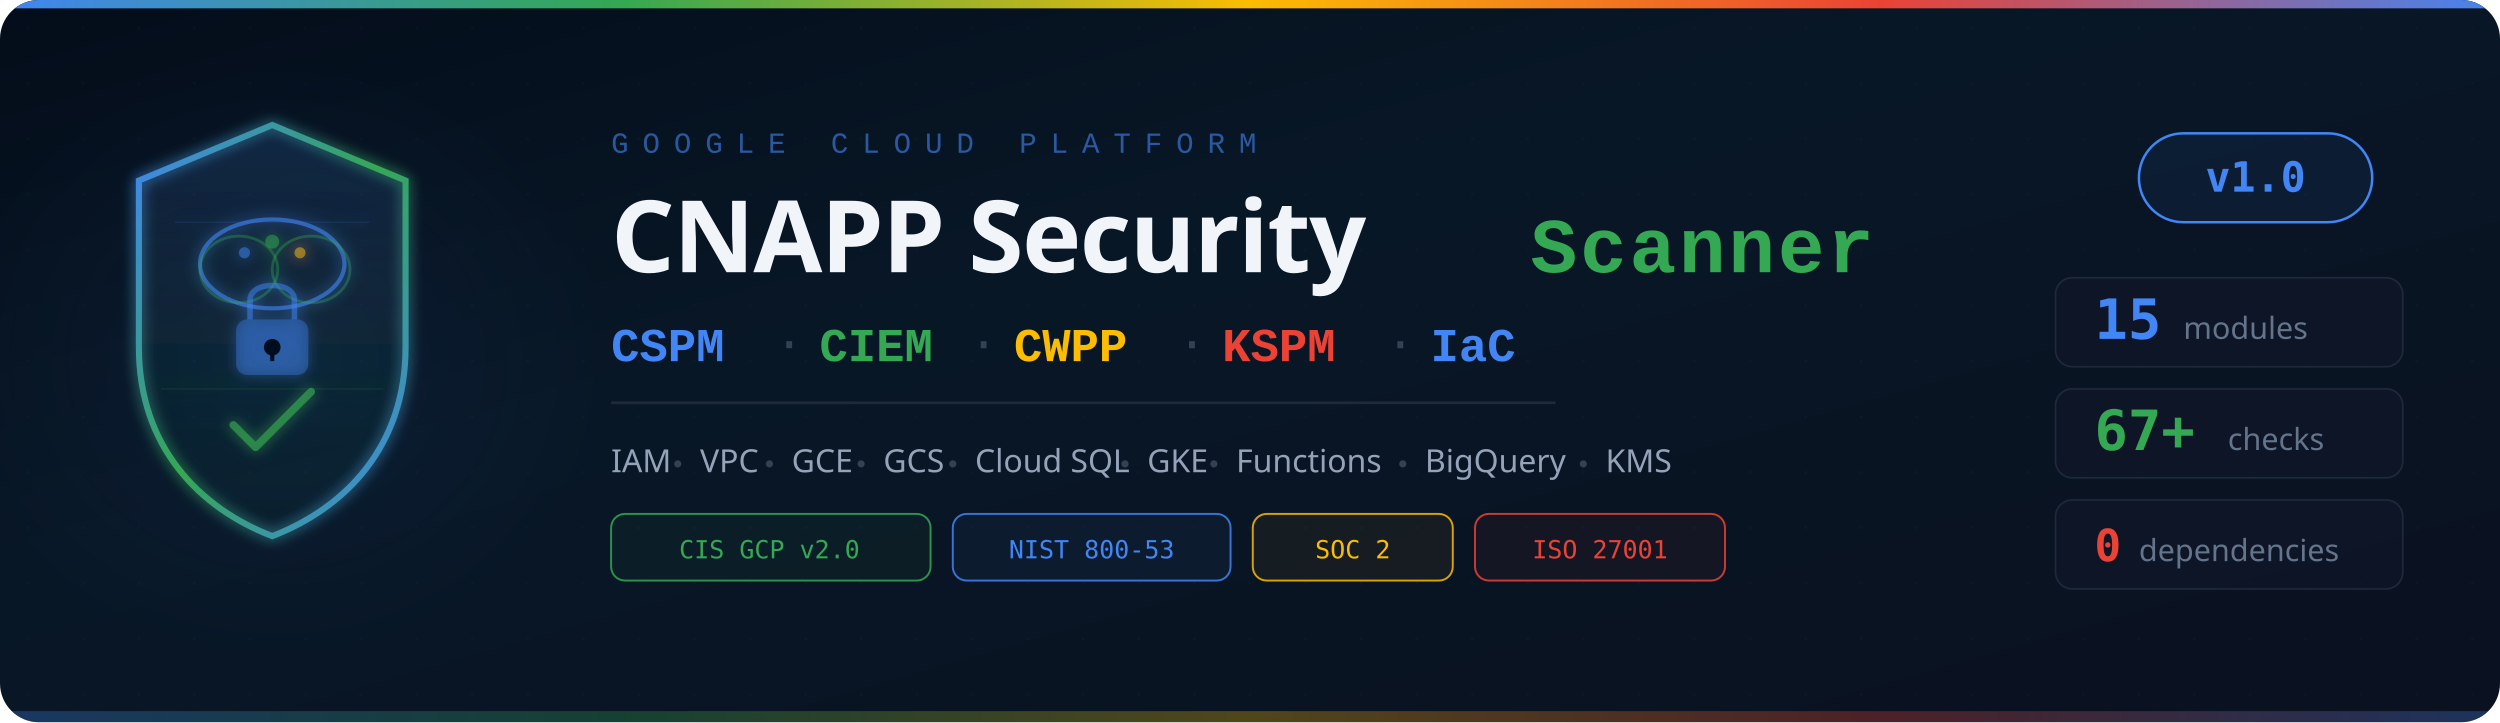
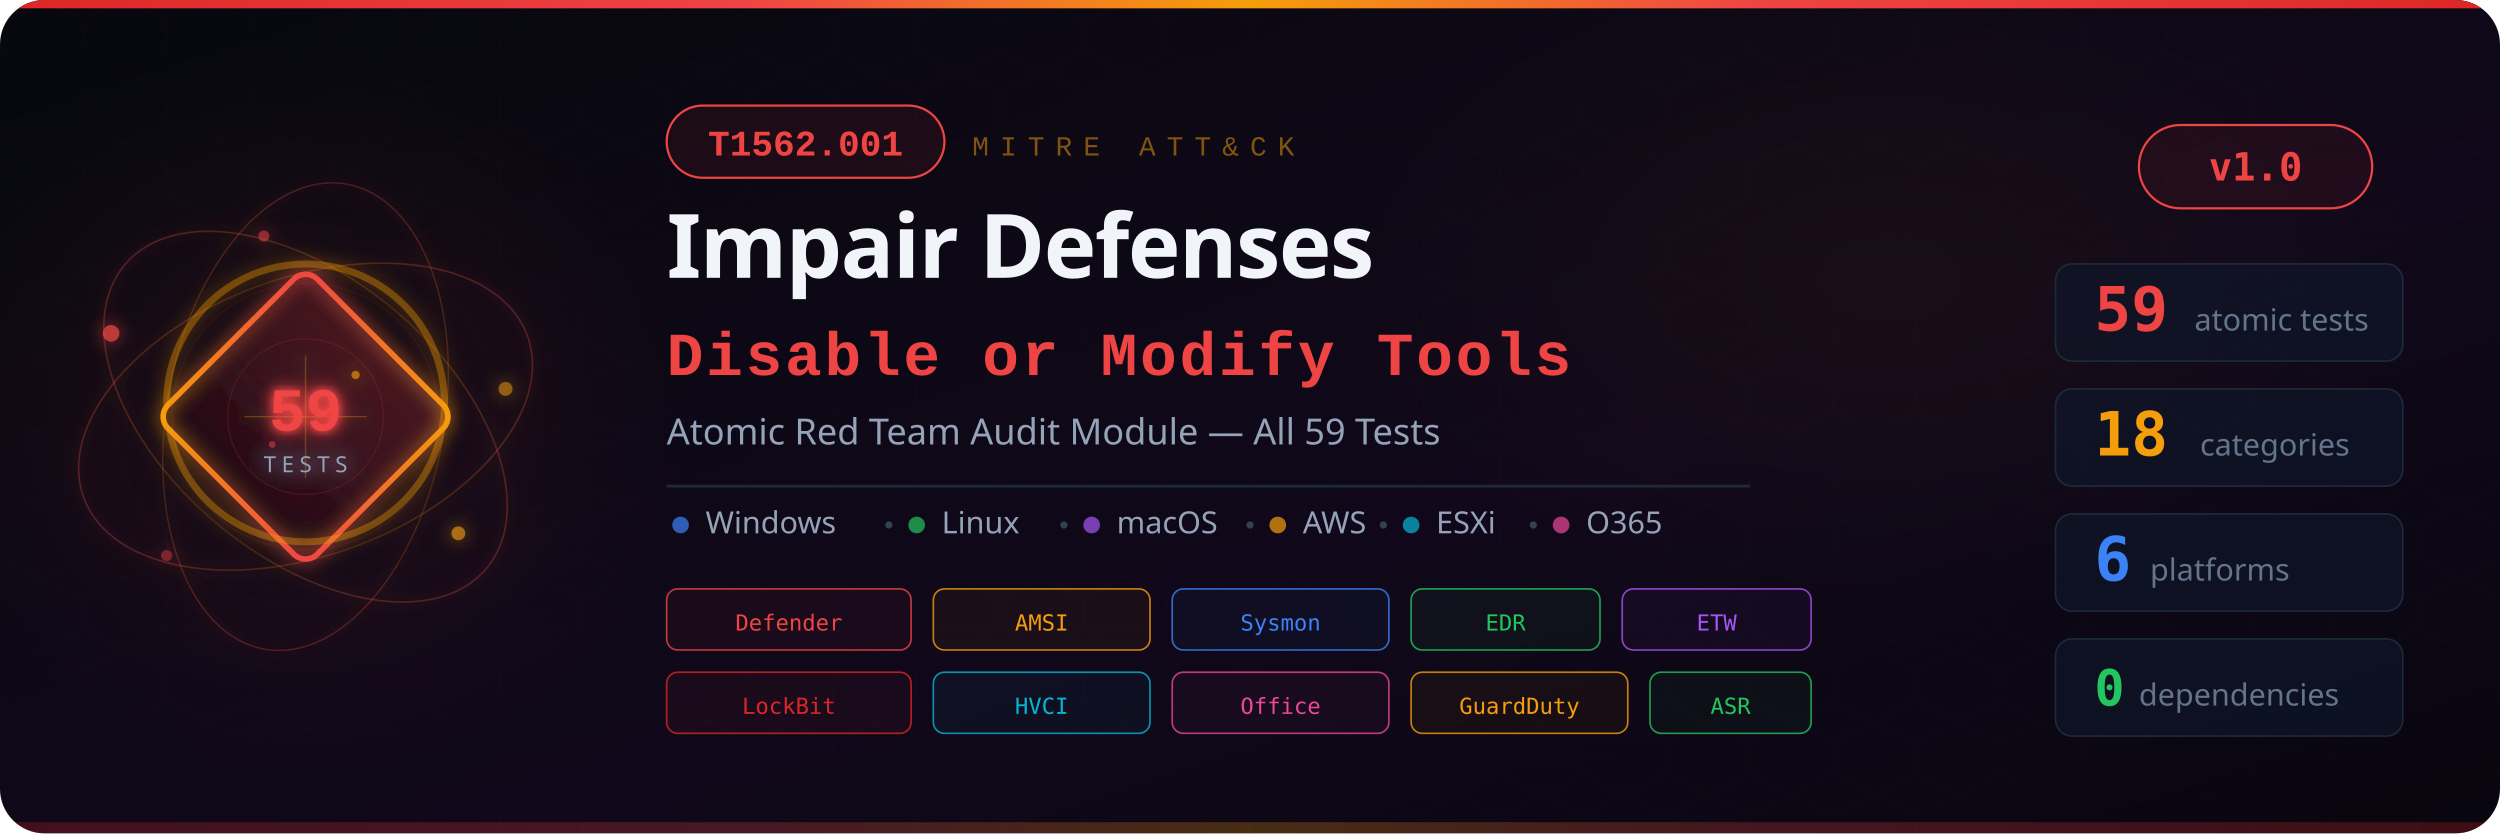
- <svg xmlns="http://www.w3.org/2000/svg" viewBox="0 0 900 260">
+ <svg xmlns="http://www.w3.org/2000/svg" viewBox="0 0 900 300">
  <defs>
    <linearGradient id="bg" x1="0%" y1="0%" x2="100%" y2="100%">
-       <stop offset="0%" style="stop-color:#040d1a" />
-       <stop offset="40%" style="stop-color:#081726" />
-       <stop offset="100%" style="stop-color:#0a1120" />
+       <stop offset="0%" style="stop-color:#06080e" />
+       <stop offset="30%" style="stop-color:#0c0814" />
+       <stop offset="60%" style="stop-color:#10081a" />
+       <stop offset="100%" style="stop-color:#08060f" />
    </linearGradient>
-     <linearGradient id="topBar" x1="0%" y1="0%" x2="100%" y2="0%">
-       <stop offset="0%" style="stop-color:#4285f4" />
-       <stop offset="25%" style="stop-color:#34a853" />
-       <stop offset="50%" style="stop-color:#fbbc04" />
-       <stop offset="75%" style="stop-color:#ea4335" />
-       <stop offset="100%" style="stop-color:#4285f4" />
+     <linearGradient id="threatBar" x1="0%" y1="0%" x2="100%" y2="0%">
+       <stop offset="0%" style="stop-color:#dc2626" />
+       <stop offset="30%" style="stop-color:#ef4444" />
+       <stop offset="50%" style="stop-color:#f59e0b" />
+       <stop offset="70%" style="stop-color:#ef4444" />
+       <stop offset="100%" style="stop-color:#dc2626" />
    </linearGradient>
-     <linearGradient id="shieldStroke" x1="0%" y1="0%" x2="100%" y2="100%">
-       <stop offset="0%" style="stop-color:#4285f4" />
-       <stop offset="50%" style="stop-color:#34a853" />
-       <stop offset="100%" style="stop-color:#4285f4" />
+     <linearGradient id="diamondFill" x1="50%" y1="0%" x2="50%" y2="100%">
+       <stop offset="0%" style="stop-color:#ef4444;stop-opacity:0.12" />
+       <stop offset="100%" style="stop-color:#dc2626;stop-opacity:0.02" />
    </linearGradient>
-     <linearGradient id="shieldFill" x1="50%" y1="0%" x2="50%" y2="100%">
-       <stop offset="0%" style="stop-color:#4285f4;stop-opacity:0.08" />
-       <stop offset="100%" style="stop-color:#34a853;stop-opacity:0.01" />
+     <linearGradient id="diamondStroke" x1="0%" y1="0%" x2="100%" y2="100%">
+       <stop offset="0%" style="stop-color:#ef4444" />
+       <stop offset="50%" style="stop-color:#f59e0b" />
+       <stop offset="100%" style="stop-color:#ef4444" />
    </linearGradient>
-     <radialGradient id="glow" cx="50%" cy="50%" r="50%">
-       <stop offset="0%" style="stop-color:#4285f4;stop-opacity:0.07" />
-       <stop offset="100%" style="stop-color:#4285f4;stop-opacity:0" />
+     <linearGradient id="orbitGrad" x1="0%" y1="0%" x2="100%" y2="0%">
+       <stop offset="0%" style="stop-color:#ef4444;stop-opacity:0.3" />
+       <stop offset="50%" style="stop-color:#f59e0b;stop-opacity:0.15" />
+       <stop offset="100%" style="stop-color:#ef4444;stop-opacity:0.3" />
+     </linearGradient>
+     <pattern id="hexgrid" x="0" y="0" width="30" height="26" patternUnits="userSpaceOnUse">
+       <path d="M15 0 L30 7.5 L30 18.5 L15 26 L0 18.5 L0 7.5 Z" fill="none" stroke="#ef4444" stroke-width="0.15" opacity="0.04" />
+     </pattern>
+     <pattern id="scanlines" x="0" y="0" width="4" height="4" patternUnits="userSpaceOnUse">
+       <line x1="0" y1="3" x2="4" y2="3" stroke="#ef4444" stroke-width="0.1" opacity="0.025" />
+     </pattern>
+     <radialGradient id="glowCenter" cx="50%" cy="50%" r="50%">
+       <stop offset="0%" style="stop-color:#ef4444;stop-opacity:0.08" />
+       <stop offset="100%" style="stop-color:#ef4444;stop-opacity:0" />
    </radialGradient>
-     <pattern id="dots" x="0" y="0" width="20" height="20" patternUnits="userSpaceOnUse">
-       <circle cx="10" cy="10" r="0.5" fill="#4285f4" opacity="0.04" />
-     </pattern>
+     <radialGradient id="glowAmber" cx="50%" cy="50%" r="50%">
+       <stop offset="0%" style="stop-color:#f59e0b;stop-opacity:0.04" />
+       <stop offset="100%" style="stop-color:#f59e0b;stop-opacity:0" />
+     </radialGradient>
    <filter id="softGlow">
-       <feGaussianBlur stdDeviation="2.5" result="b" />
+       <feGaussianBlur stdDeviation="3" result="b" />
+       <feMerge>
+         <feMergeNode in="b" />
+         <feMergeNode in="SourceGraphic" />
+       </feMerge>
+     </filter>
+     <filter id="sharpGlow">
+       <feGaussianBlur stdDeviation="1.5" result="b" />
      <feMerge>
        <feMergeNode in="b" />
        <feMergeNode in="SourceGraphic" />
      </feMerge>
    </filter>
    <clipPath id="clip">
-       <rect width="900" height="260" rx="14" />
+       <rect width="900" height="300" rx="16" />
    </clipPath>
  </defs>
-   <rect width="900" height="260" rx="14" fill="url(#bg)" />
-   <rect width="900" height="260" rx="14" fill="url(#dots)" />
-   <rect width="900" height="3" rx="1.5" fill="url(#topBar)" clip-path="url(#clip)" />
-   <ellipse cx="100" cy="130" rx="120" ry="110" fill="url(#glow)" />
-   <g transform="translate(38, 35)" filter="url(#softGlow)">
-     <path d="M60 10 L108 30 L108 90 C108 126 86 148 60 158 C34 148 12 126 12 90 L12 30 Z" fill="url(#shieldFill)" stroke="url(#shieldStroke)" stroke-width="2.2" />
-     <g transform="translate(28, 32)">
-       <ellipse cx="32" cy="28" rx="26" ry="16" fill="none" stroke="#4285f4" stroke-width="1.5" opacity="0.6" />
-       <ellipse cx="20" cy="30" rx="14" ry="12" fill="none" stroke="#34a853" stroke-width="1" opacity="0.35" />
-       <ellipse cx="46" cy="30" rx="14" ry="12" fill="none" stroke="#34a853" stroke-width="1" opacity="0.35" />
-       <circle cx="22" cy="24" r="2" fill="#4285f4" opacity="0.5" />
-       <circle cx="32" cy="20" r="2.5" fill="#34a853" opacity="0.5" />
-       <circle cx="42" cy="24" r="2" fill="#fbbc04" opacity="0.5" />
-     </g>
-     <rect x="47" y="80" width="26" height="20" rx="4" fill="#4285f4" opacity="0.35" />
-     <path d="M52 80 V73 C52 66 68 66 68 73 V80" fill="none" stroke="#4285f4" stroke-width="2" opacity="0.5" />
-     <circle cx="60" cy="90" r="3" fill="#040d1a" />
-     <line x1="60" y1="90" x2="60" y2="95" stroke="#040d1a" stroke-width="1.5" />
-     <path d="M46 118 L54 126 L74 106" fill="none" stroke="#34a853" stroke-width="2.8" stroke-linecap="round" stroke-linejoin="round" opacity="0.65" />
-     <line x1="25" y1="45" x2="95" y2="45" stroke="#4285f4" stroke-width="0.4" opacity="0.15" />
-     <line x1="20" y1="105" x2="100" y2="105" stroke="#34a853" stroke-width="0.4" opacity="0.15" />
+   <rect width="900" height="300" rx="16" fill="url(#bg)" />
+   <rect width="900" height="300" rx="16" fill="url(#hexgrid)" clip-path="url(#clip)" />
+   <rect width="900" height="300" rx="16" fill="url(#scanlines)" clip-path="url(#clip)" />
+   <rect width="900" height="3" rx="1.5" fill="url(#threatBar)" clip-path="url(#clip)" />
+   <ellipse cx="110" cy="150" rx="140" ry="130" fill="url(#glowCenter)" />
+   <ellipse cx="680" cy="100" rx="200" ry="120" fill="url(#glowAmber)" />
+   <g transform="translate(110, 150)" filter="url(#softGlow)">
+     <ellipse cx="0" cy="0" rx="85" ry="50" fill="none" stroke="url(#orbitGrad)" stroke-width="0.6" transform="rotate(-20)" />
+     <ellipse cx="0" cy="0" rx="85" ry="50" fill="none" stroke="url(#orbitGrad)" stroke-width="0.6" transform="rotate(40)" />
+     <ellipse cx="0" cy="0" rx="85" ry="50" fill="none" stroke="url(#orbitGrad)" stroke-width="0.5" transform="rotate(100)" />
+     <circle cx="0" cy="0" r="28" fill="none" stroke="#ef4444" stroke-width="0.4" opacity="0.15" />
+     <circle cx="0" cy="0" r="48" fill="none" stroke="#ef4444" stroke-width="0.3" opacity="0.10" />
+     <circle cx="0" cy="0" r="68" fill="none" stroke="#ef4444" stroke-width="0.2" opacity="0.06" />
+     <rect x="-38" y="-38" width="76" height="76" rx="6" fill="url(#diamondFill)" stroke="url(#diamondStroke)" stroke-width="2" transform="rotate(45)" />
+     <line x1="-22" y1="0" x2="22" y2="0" stroke="#f59e0b" stroke-width="0.5" opacity="0.3" />
+     <line x1="0" y1="-22" x2="0" y2="22" stroke="#f59e0b" stroke-width="0.5" opacity="0.3" />
+     <text x="0" y="5" font-family="'Courier New', monospace" font-size="22" fill="#ef4444" text-anchor="middle" font-weight="700" filter="url(#sharpGlow)">59</text>
+     <text x="0" y="20" font-family="'Segoe UI', sans-serif" font-size="8" fill="#94a3b8" text-anchor="middle" letter-spacing="2">TESTS</text>
+     <circle cx="-70" cy="-30" r="3" fill="#ef4444" opacity="0.7" />
+     <circle cx="55" cy="42" r="2.5" fill="#f59e0b" opacity="0.6" />
+     <circle cx="-15" cy="-65" r="2" fill="#ef4444" opacity="0.5" />
+     <circle cx="72" cy="-10" r="2.5" fill="#f59e0b" opacity="0.5" />
+     <circle cx="-50" cy="50" r="2" fill="#ef4444" opacity="0.4" />
+     <circle cx="18" cy="-15" r="1.5" fill="#f59e0b" opacity="0.6" />
+     <circle cx="-12" cy="10" r="1.2" fill="#ef4444" opacity="0.5" />
+     <path d="M-50 -5 A50 50 0 1 1 -49 5" fill="none" stroke="#f59e0b" stroke-width="2.5" stroke-linecap="round" opacity="0.35" />
  </g>
-   <text x="220" y="55" font-family="'Courier New', monospace" font-size="10.5" fill="#4285f4" letter-spacing="5" opacity="0.6">GOOGLE CLOUD PLATFORM</text>
-   <text x="220" y="98" font-family="'Segoe UI', 'Helvetica Neue', sans-serif" font-size="36" font-weight="700" fill="#f1f5f9" letter-spacing="-0.5">CNAPP Security</text>
-   <text x="551" y="98" font-family="'Courier New', monospace" font-size="28" font-weight="700" fill="#34a853" letter-spacing="1"> Scanner</text>
-   <text x="220" y="130" font-family="'Courier New', monospace" font-size="17" fill="#4285f4" font-weight="700">CSPM</text>
-   <text x="279" y="130" font-family="monospace" font-size="17" fill="#334155"> · </text>
-   <text x="295" y="130" font-family="'Courier New', monospace" font-size="17" fill="#34a853" font-weight="700">CIEM</text>
-   <text x="349" y="130" font-family="monospace" font-size="17" fill="#334155"> · </text>
-   <text x="365" y="130" font-family="'Courier New', monospace" font-size="17" fill="#fbbc04" font-weight="700">CWPP</text>
-   <text x="424" y="130" font-family="monospace" font-size="17" fill="#334155"> · </text>
-   <text x="440" y="130" font-family="'Courier New', monospace" font-size="17" fill="#ea4335" font-weight="700">KSPM</text>
-   <text x="499" y="130" font-family="monospace" font-size="17" fill="#334155"> · </text>
-   <text x="515" y="130" font-family="'Courier New', monospace" font-size="17" fill="#4285f4" font-weight="700">IaC</text>
-   <line x1="220" y1="145" x2="560" y2="145" stroke="#1e293b" stroke-width="1" />
-   <g transform="translate(220, 160)">
-     <text x="0" y="10" font-family="'Segoe UI', sans-serif" font-size="11.5" fill="#94a3b8">IAM</text>
-     <circle cx="24" cy="7" r="1.3" fill="#334155" />
-     <text x="32" y="10" font-family="'Segoe UI', sans-serif" font-size="11.5" fill="#94a3b8">VPC</text>
-     <circle cx="57" cy="7" r="1.3" fill="#334155" />
-     <text x="65" y="10" font-family="'Segoe UI', sans-serif" font-size="11.5" fill="#94a3b8">GCE</text>
-     <circle cx="90" cy="7" r="1.3" fill="#334155" />
-     <text x="98" y="10" font-family="'Segoe UI', sans-serif" font-size="11.5" fill="#94a3b8">GCS</text>
-     <circle cx="123" cy="7" r="1.3" fill="#334155" />
-     <text x="131" y="10" font-family="'Segoe UI', sans-serif" font-size="11.5" fill="#94a3b8">Cloud SQL</text>
-     <circle cx="185" cy="7" r="1.3" fill="#334155" />
-     <text x="193" y="10" font-family="'Segoe UI', sans-serif" font-size="11.5" fill="#94a3b8">GKE</text>
-     <circle cx="217" cy="7" r="1.3" fill="#334155" />
-     <text x="225" y="10" font-family="'Segoe UI', sans-serif" font-size="11.5" fill="#94a3b8">Functions</text>
-     <circle cx="285" cy="7" r="1.3" fill="#334155" />
-     <text x="293" y="10" font-family="'Segoe UI', sans-serif" font-size="11.5" fill="#94a3b8">BigQuery</text>
-     <circle cx="350" cy="7" r="1.3" fill="#334155" />
-     <text x="358" y="10" font-family="'Segoe UI', sans-serif" font-size="11.5" fill="#94a3b8">KMS</text>
+   <g transform="translate(240, 38)">
+     <rect x="0" y="0" width="100" height="26" rx="13" fill="rgba(239,68,68,0.08)" stroke="#ef4444" stroke-width="0.8" />
+     <text x="50" y="18" font-family="'Courier New', monospace" font-size="13" fill="#ef4444" text-anchor="middle" font-weight="700">T1562.001</text>
  </g>
-   <g transform="translate(220, 185)">
-     <rect x="0" y="0" width="115" height="24" rx="5" fill="rgba(52,168,83,0.06)" stroke="#34a853" stroke-width="0.7" opacity="0.85" />
-     <text x="57" y="16" font-family="monospace" font-size="9" fill="#34a853" text-anchor="middle">CIS GCP v2.0</text>
-     <rect x="123" y="0" width="100" height="24" rx="5" fill="rgba(66,133,244,0.06)" stroke="#4285f4" stroke-width="0.7" opacity="0.85" />
-     <text x="173" y="16" font-family="monospace" font-size="9" fill="#4285f4" text-anchor="middle">NIST 800-53</text>
-     <rect x="231" y="0" width="72" height="24" rx="5" fill="rgba(251,188,4,0.06)" stroke="#fbbc04" stroke-width="0.7" opacity="0.85" />
-     <text x="267" y="16" font-family="monospace" font-size="9" fill="#fbbc04" text-anchor="middle">SOC 2</text>
-     <rect x="311" y="0" width="90" height="24" rx="5" fill="rgba(234,67,53,0.06)" stroke="#ea4335" stroke-width="0.7" opacity="0.85" />
-     <text x="356" y="16" font-family="monospace" font-size="9" fill="#ea4335" text-anchor="middle">ISO 27001</text>
+   <text x="350" y="56" font-family="'Courier New', monospace" font-size="10" fill="#f59e0b" letter-spacing="4" opacity="0.5">MITRE ATT&amp;CK</text>
+   <text x="240" y="100" font-family="'Segoe UI', 'Helvetica Neue', sans-serif" font-size="32" font-weight="700" fill="#f1f5f9" letter-spacing="-0.5">Impair Defenses</text>
+   <text x="240" y="135" font-family="'Courier New', monospace" font-size="22" font-weight="700" fill="#ef4444" letter-spacing="1">Disable or Modify Tools</text>
+   <text x="240" y="160" font-family="'Segoe UI', sans-serif" font-size="13" fill="#94a3b8">
+     Atomic Red Team Audit Module — All 59 Tests</text>
+   <line x1="240" y1="175" x2="630" y2="175" stroke="#1e293b" stroke-width="1" />
+   <g transform="translate(240, 192)">
+     <circle cx="5" cy="-3" r="3" fill="#3b82f6" opacity="0.7" />
+     <text x="14" y="0" font-family="'Segoe UI', sans-serif" font-size="11" fill="#94a3b8">Windows</text>
+     <circle cx="80" cy="-3" r="1.3" fill="#334155" />
+     <circle cx="90" cy="-3" r="3" fill="#22c55e" opacity="0.7" />
+     <text x="99" y="0" font-family="'Segoe UI', sans-serif" font-size="11" fill="#94a3b8">Linux</text>
+     <circle cx="143" cy="-3" r="1.3" fill="#334155" />
+     <circle cx="153" cy="-3" r="3" fill="#a855f7" opacity="0.7" />
+     <text x="162" y="0" font-family="'Segoe UI', sans-serif" font-size="11" fill="#94a3b8">macOS</text>
+     <circle cx="210" cy="-3" r="1.3" fill="#334155" />
+     <circle cx="220" cy="-3" r="3" fill="#f59e0b" opacity="0.7" />
+     <text x="229" y="0" font-family="'Segoe UI', sans-serif" font-size="11" fill="#94a3b8">AWS</text>
+     <circle cx="258" cy="-3" r="1.3" fill="#334155" />
+     <circle cx="268" cy="-3" r="3" fill="#06b6d4" opacity="0.7" />
+     <text x="277" y="0" font-family="'Segoe UI', sans-serif" font-size="11" fill="#94a3b8">ESXi</text>
+     <circle cx="312" cy="-3" r="1.3" fill="#334155" />
+     <circle cx="322" cy="-3" r="3" fill="#ec4899" opacity="0.7" />
+     <text x="331" y="0" font-family="'Segoe UI', sans-serif" font-size="11" fill="#94a3b8">O365</text>
  </g>
-   <g transform="translate(770, 48)">
-     <rect x="0" y="0" width="84" height="32" rx="16" fill="rgba(66,133,244,0.07)" stroke="#4285f4" stroke-width="0.9" />
-     <text x="42" y="21" font-family="monospace" font-size="15" fill="#4285f4" text-anchor="middle" font-weight="700">v1.0</text>
+   <g transform="translate(240, 212)">
+     <rect x="0" y="0" width="88" height="22" rx="4" fill="rgba(239,68,68,0.06)" stroke="#ef4444" stroke-width="0.6" opacity="0.8" />
+     <text x="44" y="15" font-family="monospace" font-size="8" fill="#ef4444" text-anchor="middle">Defender</text>
+     <rect x="96" y="0" width="78" height="22" rx="4" fill="rgba(245,158,11,0.06)" stroke="#f59e0b" stroke-width="0.6" opacity="0.8" />
+     <text x="135" y="15" font-family="monospace" font-size="8" fill="#f59e0b" text-anchor="middle">AMSI</text>
+     <rect x="182" y="0" width="78" height="22" rx="4" fill="rgba(59,130,246,0.06)" stroke="#3b82f6" stroke-width="0.6" opacity="0.8" />
+     <text x="221" y="15" font-family="monospace" font-size="8" fill="#3b82f6" text-anchor="middle">Sysmon</text>
+     <rect x="268" y="0" width="68" height="22" rx="4" fill="rgba(34,197,94,0.06)" stroke="#22c55e" stroke-width="0.6" opacity="0.8" />
+     <text x="302" y="15" font-family="monospace" font-size="8" fill="#22c55e" text-anchor="middle">EDR</text>
+     <rect x="344" y="0" width="68" height="22" rx="4" fill="rgba(168,85,247,0.06)" stroke="#a855f7" stroke-width="0.6" opacity="0.8" />
+     <text x="378" y="15" font-family="monospace" font-size="8" fill="#a855f7" text-anchor="middle">ETW</text>
  </g>
-   <g transform="translate(740, 100)">
-     <rect x="0" y="0" width="125" height="32" rx="6" fill="rgba(15,23,42,0.6)" stroke="#1e293b" stroke-width="0.6" />
-     <text x="14" y="22" font-family="monospace" font-size="20" fill="#4285f4" font-weight="700">15</text>
-     <text x="46" y="22" font-family="'Segoe UI', sans-serif" font-size="11" fill="#64748b">modules</text>
+   <g transform="translate(240, 242)">
+     <rect x="0" y="0" width="88" height="22" rx="4" fill="rgba(239,68,68,0.06)" stroke="#dc2626" stroke-width="0.6" opacity="0.8" />
+     <text x="44" y="15" font-family="monospace" font-size="8" fill="#dc2626" text-anchor="middle">LockBit</text>
+     <rect x="96" y="0" width="78" height="22" rx="4" fill="rgba(6,182,212,0.06)" stroke="#06b6d4" stroke-width="0.6" opacity="0.8" />
+     <text x="135" y="15" font-family="monospace" font-size="8" fill="#06b6d4" text-anchor="middle">HVCI</text>
+     <rect x="182" y="0" width="78" height="22" rx="4" fill="rgba(236,72,153,0.06)" stroke="#ec4899" stroke-width="0.6" opacity="0.8" />
+     <text x="221" y="15" font-family="monospace" font-size="8" fill="#ec4899" text-anchor="middle">Office</text>
+     <rect x="268" y="0" width="78" height="22" rx="4" fill="rgba(245,158,11,0.06)" stroke="#f59e0b" stroke-width="0.6" opacity="0.8" />
+     <text x="307" y="15" font-family="monospace" font-size="8" fill="#f59e0b" text-anchor="middle">GuardDuty</text>
+     <rect x="354" y="0" width="58" height="22" rx="4" fill="rgba(34,197,94,0.06)" stroke="#22c55e" stroke-width="0.6" opacity="0.8" />
+     <text x="383" y="15" font-family="monospace" font-size="8" fill="#22c55e" text-anchor="middle">ASR</text>
+   </g>
+   <g transform="translate(770, 45)">
+     <rect x="0" y="0" width="84" height="30" rx="15" fill="rgba(239,68,68,0.07)" stroke="#ef4444" stroke-width="0.8" />
+     <text x="42" y="20" font-family="monospace" font-size="14" fill="#ef4444" text-anchor="middle" font-weight="700">v1.0</text>
+   </g>
+   <g transform="translate(740, 95)">
+     <rect x="0" y="0" width="125" height="35" rx="6" fill="rgba(15,23,42,0.65)" stroke="#1e293b" stroke-width="0.6" />
+     <text x="14" y="24" font-family="monospace" font-size="22" fill="#ef4444" font-weight="700">59</text>
+     <text x="50" y="24" font-family="'Segoe UI', sans-serif" font-size="11" fill="#64748b">atomic tests</text>
  </g>
  <g transform="translate(740, 140)">
-     <rect x="0" y="0" width="125" height="32" rx="6" fill="rgba(15,23,42,0.6)" stroke="#1e293b" stroke-width="0.6" />
-     <text x="14" y="22" font-family="monospace" font-size="20" fill="#34a853" font-weight="700">67+</text>
-     <text x="62" y="22" font-family="'Segoe UI', sans-serif" font-size="11" fill="#64748b">checks</text>
+     <rect x="0" y="0" width="125" height="35" rx="6" fill="rgba(15,23,42,0.65)" stroke="#1e293b" stroke-width="0.6" />
+     <text x="14" y="24" font-family="monospace" font-size="22" fill="#f59e0b" font-weight="700">18</text>
+     <text x="52" y="24" font-family="'Segoe UI', sans-serif" font-size="11" fill="#64748b">categories</text>
  </g>
-   <g transform="translate(740, 180)">
-     <rect x="0" y="0" width="125" height="32" rx="6" fill="rgba(15,23,42,0.6)" stroke="#1e293b" stroke-width="0.6" />
-     <text x="14" y="22" font-family="monospace" font-size="16" fill="#ea4335" font-weight="700">0</text>
-     <text x="30" y="22" font-family="'Segoe UI', sans-serif" font-size="11" fill="#64748b">dependencies</text>
+   <g transform="translate(740, 185)">
+     <rect x="0" y="0" width="125" height="35" rx="6" fill="rgba(15,23,42,0.65)" stroke="#1e293b" stroke-width="0.6" />
+     <text x="14" y="24" font-family="monospace" font-size="22" fill="#3b82f6" font-weight="700">6</text>
+     <text x="34" y="24" font-family="'Segoe UI', sans-serif" font-size="11" fill="#64748b">platforms</text>
  </g>
-   <rect y="256" width="900" height="4" rx="2" fill="url(#topBar)" clip-path="url(#clip)" opacity="0.3" />
+   <g transform="translate(740, 230)">
+     <rect x="0" y="0" width="125" height="35" rx="6" fill="rgba(15,23,42,0.65)" stroke="#1e293b" stroke-width="0.6" />
+     <text x="14" y="24" font-family="monospace" font-size="18" fill="#22c55e" font-weight="700">0</text>
+     <text x="30" y="24" font-family="'Segoe UI', sans-serif" font-size="11" fill="#64748b">dependencies</text>
+   </g>
+   <rect y="296" width="900" height="4" rx="2" fill="url(#threatBar)" clip-path="url(#clip)" opacity="0.25" />
</svg>
